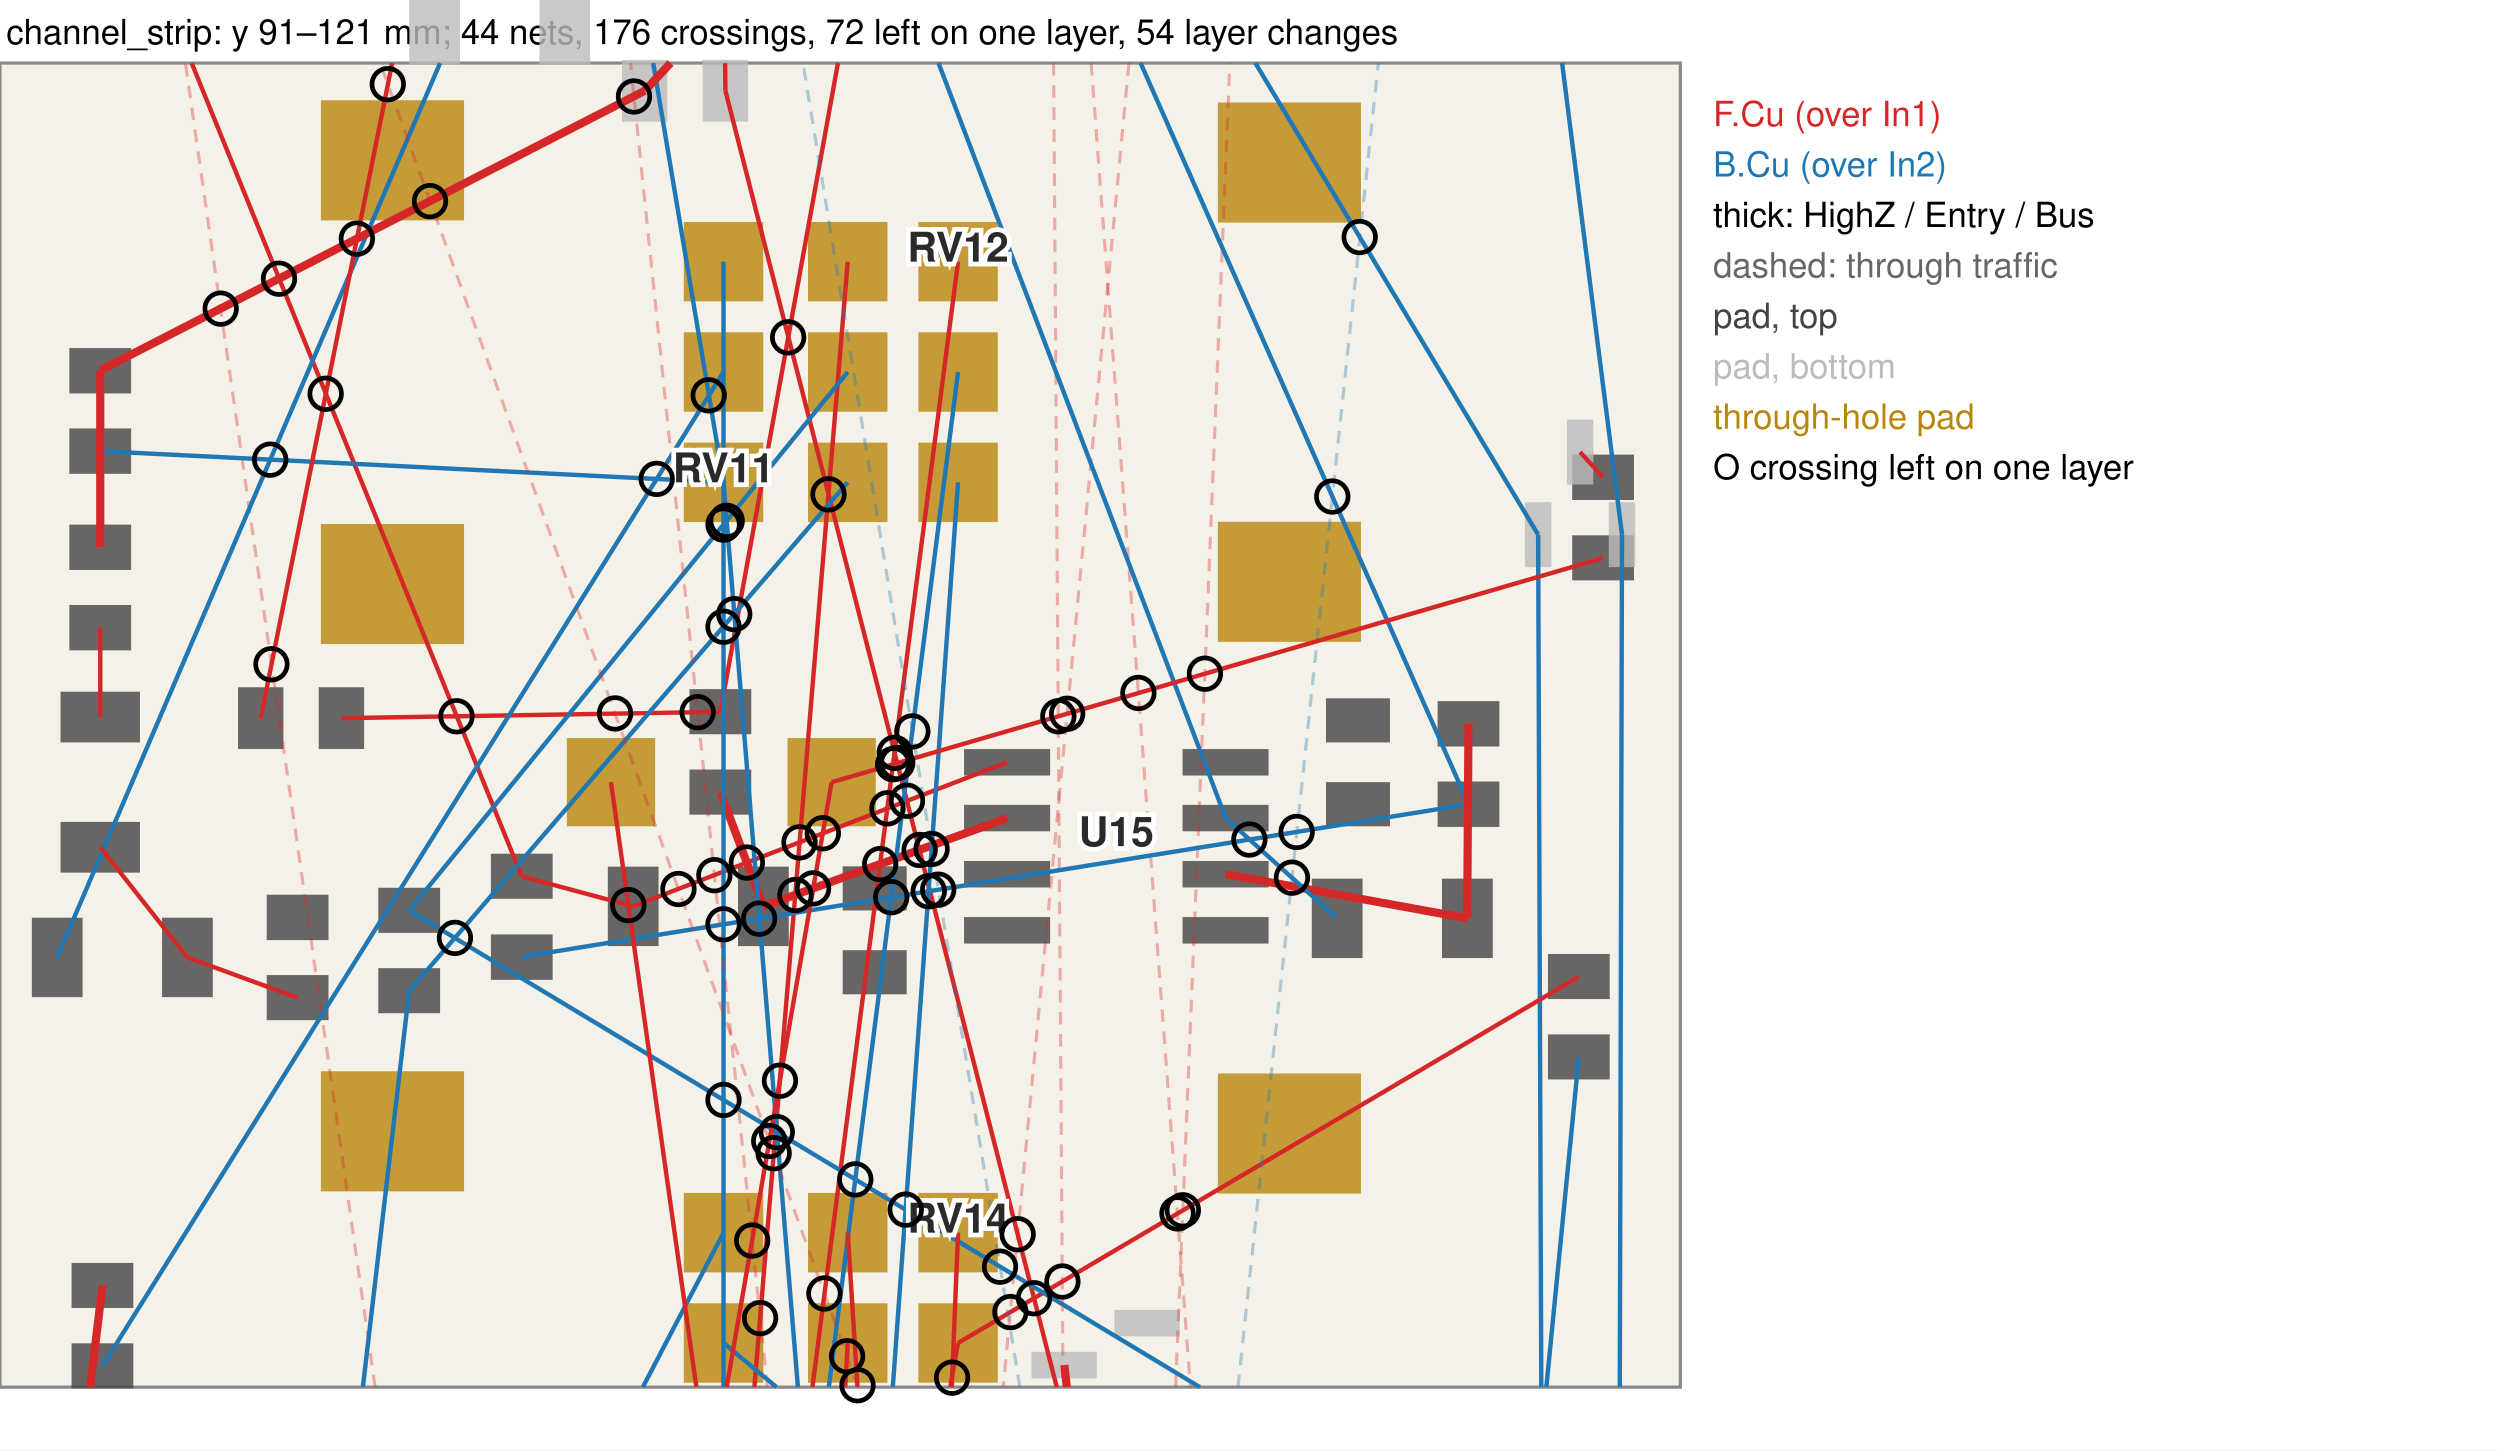
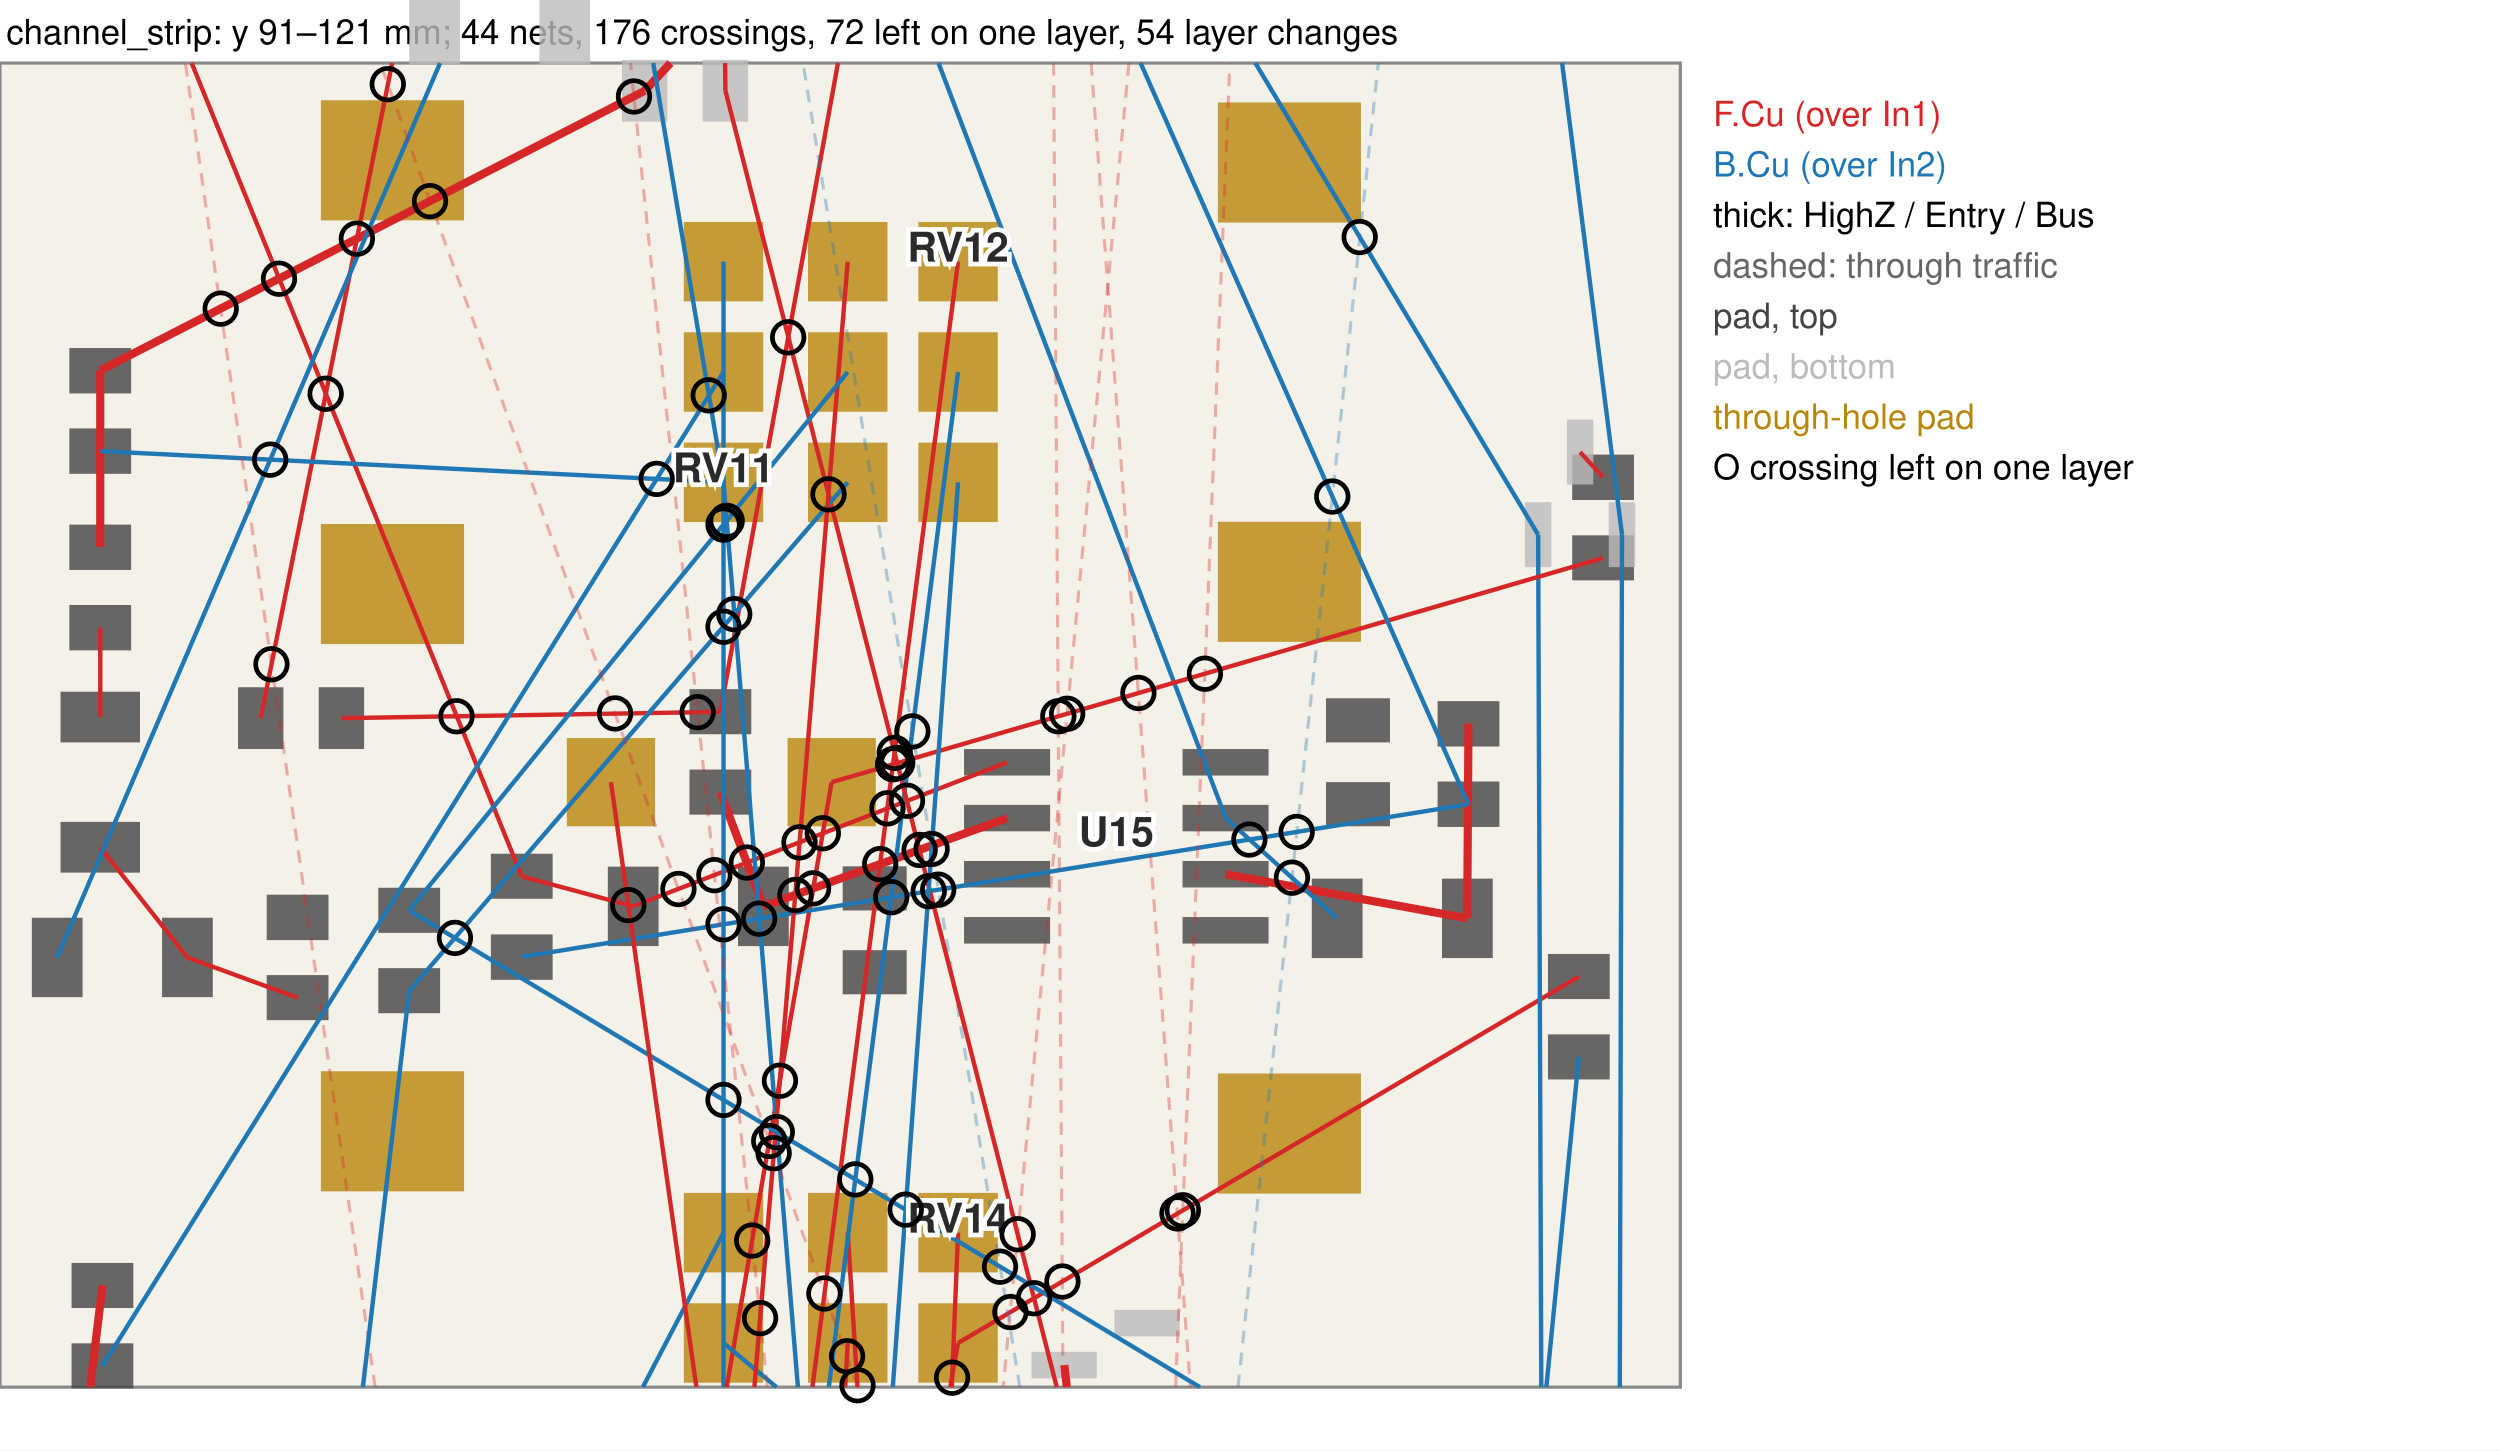
<svg xmlns="http://www.w3.org/2000/svg" width="793" height="460" font-family="Helvetica" font-size="11">
  <rect x="0" y="0" width="793" height="460" fill="white" />
  <rect x="0" y="20" width="533" height="420" fill="#f4f1e8" stroke="#888" />
  <text x="2" y="14">channel_strip: y 91–121 mm; 44 nets, 176 crossings, 72 left on one layer, 54 layer changes</text>
+   <rect x="22.0" y="191.9" width="19.6" height="14.4" fill="#444" opacity="0.8" />
+   <rect x="22.0" y="166.4" width="19.6" height="14.4" fill="#444" opacity="0.8" />
+   <rect x="305.8" y="237.6" width="27.3" height="8.4" fill="#444" opacity="0.8" />
+   <rect x="305.8" y="255.3" width="27.3" height="8.4" fill="#444" opacity="0.8" />
+   <rect x="305.8" y="273.1" width="27.3" height="8.4" fill="#444" opacity="0.8" />
+   <rect x="305.8" y="290.9" width="27.3" height="8.4" fill="#444" opacity="0.8" />
+   <rect x="375.1" y="290.9" width="27.3" height="8.4" fill="#444" opacity="0.8" />
+   <rect x="375.1" y="273.1" width="27.3" height="8.4" fill="#444" opacity="0.8" />
+   <rect x="375.1" y="255.3" width="27.3" height="8.4" fill="#444" opacity="0.8" />
+   <rect x="375.1" y="237.6" width="27.3" height="8.4" fill="#444" opacity="0.8" />
+   <rect x="386.3" y="340.5" width="45.4" height="38.1" fill="#b8860b" opacity="0.8" />
+   <rect x="291.3" y="378.4" width="25.2" height="25.2" fill="#b8860b" opacity="0.8" />
+   <rect x="291.3" y="413.4" width="25.2" height="25.2" fill="#b8860b" opacity="0.8" />
+   <rect x="256.3" y="378.4" width="25.2" height="25.2" fill="#b8860b" opacity="0.8" />
+   <rect x="256.3" y="413.4" width="25.2" height="25.2" fill="#b8860b" opacity="0.8" />
  <rect x="218.7" y="218.6" width="19.6" height="14.3" fill="#444" opacity="0.8" />
  <rect x="218.7" y="244.1" width="19.6" height="14.3" fill="#444" opacity="0.8" />
+   <rect x="416.1" y="278.7" width="16.1" height="25.2" fill="#444" opacity="0.8" />
+   <rect x="457.4" y="278.7" width="16.1" height="25.2" fill="#444" opacity="0.8" />
+   <rect x="420.6" y="248.1" width="20.3" height="14.0" fill="#444" opacity="0.8" />
+   <rect x="420.6" y="221.5" width="20.3" height="14.0" fill="#444" opacity="0.8" />
+   <rect x="155.7" y="270.8" width="19.6" height="14.3" fill="#444" opacity="0.8" />
+   <rect x="155.7" y="296.4" width="19.6" height="14.4" fill="#444" opacity="0.8" />
+   <rect x="19.2" y="260.7" width="25.2" height="16.1" fill="#444" opacity="0.8" />
+   <rect x="19.2" y="219.4" width="25.2" height="16.1" fill="#444" opacity="0.8" />
+   <rect x="22.7" y="426.1" width="19.6" height="14.3" fill="#444" opacity="0.8" />
+   <rect x="22.7" y="400.6" width="19.6" height="14.3" fill="#444" opacity="0.8" />
+   <rect x="10.1" y="291.1" width="16.1" height="25.2" fill="#444" opacity="0.8" />
+   <rect x="51.4" y="291.1" width="16.1" height="25.2" fill="#444" opacity="0.8" />
+   <rect x="456.0" y="247.9" width="19.6" height="14.4" fill="#444" opacity="0.8" />
+   <rect x="456.0" y="222.4" width="19.6" height="14.4" fill="#444" opacity="0.8" />
+   <rect x="267.3" y="301.4" width="20.3" height="14.0" fill="#444" opacity="0.8" />
+   <rect x="267.3" y="274.8" width="20.3" height="14.0" fill="#444" opacity="0.8" />
+   <rect x="491.0" y="328.1" width="19.6" height="14.3" fill="#444" opacity="0.8" />
+   <rect x="491.0" y="302.6" width="19.6" height="14.3" fill="#444" opacity="0.8" />
+   <rect x="84.6" y="309.3" width="19.6" height="14.3" fill="#444" opacity="0.8" />
+   <rect x="84.6" y="283.8" width="19.6" height="14.4" fill="#444" opacity="0.8" />
+   <rect x="75.5" y="218.0" width="14.4" height="19.6" fill="#444" opacity="0.8" />
+   <rect x="101.1" y="218.0" width="14.4" height="19.6" fill="#444" opacity="0.8" />
+   <rect x="498.7" y="169.8" width="19.6" height="14.3" fill="#444" opacity="0.8" />
+   <rect x="498.7" y="144.2" width="19.6" height="14.4" fill="#444" opacity="0.8" />
+   <rect x="101.8" y="339.8" width="45.4" height="38.1" fill="#b8860b" opacity="0.8" />
+   <rect x="216.9" y="413.4" width="25.2" height="25.2" fill="#b8860b" opacity="0.8" />
+   <rect x="216.9" y="378.4" width="25.2" height="25.2" fill="#b8860b" opacity="0.8" />
+   <rect x="22.0" y="135.9" width="19.6" height="14.4" fill="#444" opacity="0.8" />
+   <rect x="22.0" y="110.4" width="19.6" height="14.4" fill="#444" opacity="0.8" />
+   <rect x="120.0" y="307.1" width="19.6" height="14.3" fill="#444" opacity="0.8" />
+   <rect x="120.0" y="281.6" width="19.6" height="14.3" fill="#444" opacity="0.8" />
+   <rect x="101.8" y="166.2" width="45.4" height="38.1" fill="#b8860b" opacity="0.8" />
+   <rect x="101.8" y="31.8" width="45.4" height="38.1" fill="#b8860b" opacity="0.8" />
+   <rect x="216.9" y="140.4" width="25.2" height="25.2" fill="#b8860b" opacity="0.8" />
+   <rect x="216.9" y="105.4" width="25.2" height="25.2" fill="#b8860b" opacity="0.8" />
+   <rect x="216.9" y="70.4" width="25.2" height="25.2" fill="#b8860b" opacity="0.8" />
+   <rect x="192.8" y="274.9" width="16.1" height="25.2" fill="#444" opacity="0.8" />
+   <rect x="234.1" y="274.9" width="16.1" height="25.2" fill="#444" opacity="0.8" />
  <rect x="386.3" y="32.5" width="45.4" height="38.1" fill="#b8860b" opacity="0.8" />
  <rect x="386.3" y="165.5" width="45.4" height="38.1" fill="#b8860b" opacity="0.8" />
  <rect x="291.3" y="70.4" width="25.2" height="25.2" fill="#b8860b" opacity="0.8" />
  <rect x="291.3" y="105.4" width="25.2" height="25.2" fill="#b8860b" opacity="0.8" />
  <rect x="291.3" y="140.4" width="25.2" height="25.2" fill="#b8860b" opacity="0.8" />
  <rect x="256.3" y="70.4" width="25.2" height="25.2" fill="#b8860b" opacity="0.8" />
  <rect x="256.3" y="105.4" width="25.2" height="25.2" fill="#b8860b" opacity="0.8" />
  <rect x="256.3" y="140.4" width="25.2" height="25.2" fill="#b8860b" opacity="0.8" />
-   <rect x="267.3" y="301.4" width="20.3" height="14.0" fill="#444" opacity="0.8" />
-   <rect x="267.3" y="274.8" width="20.3" height="14.0" fill="#444" opacity="0.8" />
-   <rect x="420.6" y="248.1" width="20.3" height="14.0" fill="#444" opacity="0.8" />
-   <rect x="420.6" y="221.5" width="20.3" height="14.0" fill="#444" opacity="0.8" />
-   <rect x="84.6" y="309.3" width="19.6" height="14.3" fill="#444" opacity="0.8" />
-   <rect x="84.6" y="283.8" width="19.6" height="14.4" fill="#444" opacity="0.8" />
-   <rect x="386.3" y="340.5" width="45.4" height="38.1" fill="#b8860b" opacity="0.8" />
-   <rect x="291.3" y="378.4" width="25.2" height="25.2" fill="#b8860b" opacity="0.8" />
-   <rect x="291.3" y="413.4" width="25.2" height="25.2" fill="#b8860b" opacity="0.8" />
-   <rect x="256.3" y="378.4" width="25.2" height="25.2" fill="#b8860b" opacity="0.8" />
-   <rect x="256.3" y="413.4" width="25.2" height="25.2" fill="#b8860b" opacity="0.8" />
-   <rect x="456.0" y="247.9" width="19.6" height="14.4" fill="#444" opacity="0.8" />
-   <rect x="456.0" y="222.4" width="19.6" height="14.4" fill="#444" opacity="0.8" />
-   <rect x="22.0" y="135.9" width="19.6" height="14.4" fill="#444" opacity="0.8" />
-   <rect x="22.0" y="110.4" width="19.6" height="14.4" fill="#444" opacity="0.8" />
-   <rect x="75.5" y="218.0" width="14.4" height="19.6" fill="#444" opacity="0.8" />
-   <rect x="101.1" y="218.0" width="14.4" height="19.6" fill="#444" opacity="0.8" />
-   <rect x="416.1" y="278.7" width="16.1" height="25.2" fill="#444" opacity="0.8" />
-   <rect x="457.4" y="278.7" width="16.1" height="25.2" fill="#444" opacity="0.8" />
-   <rect x="120.0" y="307.1" width="19.6" height="14.3" fill="#444" opacity="0.8" />
-   <rect x="120.0" y="281.6" width="19.6" height="14.3" fill="#444" opacity="0.8" />
-   <rect x="101.8" y="166.2" width="45.4" height="38.1" fill="#b8860b" opacity="0.8" />
-   <rect x="101.8" y="31.8" width="45.4" height="38.1" fill="#b8860b" opacity="0.8" />
-   <rect x="216.9" y="140.4" width="25.2" height="25.2" fill="#b8860b" opacity="0.8" />
-   <rect x="216.9" y="105.4" width="25.2" height="25.2" fill="#b8860b" opacity="0.8" />
-   <rect x="216.9" y="70.4" width="25.2" height="25.2" fill="#b8860b" opacity="0.8" />
-   <rect x="155.7" y="270.8" width="19.6" height="14.3" fill="#444" opacity="0.8" />
-   <rect x="155.7" y="296.4" width="19.6" height="14.4" fill="#444" opacity="0.8" />
-   <rect x="305.8" y="237.6" width="27.3" height="8.4" fill="#444" opacity="0.8" />
-   <rect x="305.8" y="255.3" width="27.3" height="8.4" fill="#444" opacity="0.8" />
-   <rect x="305.8" y="273.1" width="27.3" height="8.4" fill="#444" opacity="0.8" />
-   <rect x="305.8" y="290.9" width="27.3" height="8.4" fill="#444" opacity="0.8" />
-   <rect x="375.1" y="290.9" width="27.3" height="8.4" fill="#444" opacity="0.8" />
-   <rect x="375.1" y="273.1" width="27.3" height="8.4" fill="#444" opacity="0.8" />
-   <rect x="375.1" y="255.3" width="27.3" height="8.4" fill="#444" opacity="0.8" />
-   <rect x="375.1" y="237.6" width="27.3" height="8.4" fill="#444" opacity="0.8" />
-   <rect x="498.7" y="169.8" width="19.6" height="14.3" fill="#444" opacity="0.8" />
-   <rect x="498.7" y="144.2" width="19.6" height="14.4" fill="#444" opacity="0.8" />
-   <rect x="19.2" y="260.7" width="25.2" height="16.1" fill="#444" opacity="0.8" />
-   <rect x="19.2" y="219.4" width="25.2" height="16.1" fill="#444" opacity="0.8" />
-   <rect x="491.0" y="328.1" width="19.6" height="14.3" fill="#444" opacity="0.8" />
-   <rect x="491.0" y="302.6" width="19.6" height="14.3" fill="#444" opacity="0.8" />
-   <rect x="192.8" y="274.9" width="16.1" height="25.2" fill="#444" opacity="0.8" />
-   <rect x="234.1" y="274.9" width="16.1" height="25.2" fill="#444" opacity="0.8" />
-   <rect x="22.0" y="191.9" width="19.6" height="14.4" fill="#444" opacity="0.8" />
-   <rect x="22.0" y="166.4" width="19.6" height="14.4" fill="#444" opacity="0.8" />
-   <rect x="101.8" y="339.8" width="45.4" height="38.1" fill="#b8860b" opacity="0.8" />
-   <rect x="216.9" y="413.4" width="25.2" height="25.2" fill="#b8860b" opacity="0.8" />
-   <rect x="216.9" y="378.4" width="25.2" height="25.2" fill="#b8860b" opacity="0.8" />
-   <rect x="22.7" y="426.1" width="19.6" height="14.3" fill="#444" opacity="0.8" />
-   <rect x="22.7" y="400.6" width="19.6" height="14.3" fill="#444" opacity="0.8" />
-   <rect x="10.1" y="291.1" width="16.1" height="25.2" fill="#444" opacity="0.8" />
-   <rect x="51.4" y="291.1" width="16.1" height="25.2" fill="#444" opacity="0.8" />
-   <rect x="129.8" y="-4.8" width="16.1" height="25.2" fill="#bbb" opacity="0.8" />
-   <rect x="171.1" y="-4.8" width="16.1" height="25.2" fill="#bbb" opacity="0.8" />
-   <rect x="353.5" y="415.5" width="20.7" height="8.4" fill="#bbb" opacity="0.8" />
-   <rect x="327.2" y="428.8" width="20.7" height="8.4" fill="#bbb" opacity="0.8" />
-   <rect x="222.9" y="19.0" width="14.4" height="19.6" fill="#bbb" opacity="0.8" />
-   <rect x="197.3" y="19.0" width="14.4" height="19.6" fill="#bbb" opacity="0.8" />
+   <rect x="249.8" y="234.1" width="28.0" height="28.0" fill="#b8860b" opacity="0.8" />
+   <rect x="179.8" y="234.1" width="28.0" height="28.0" fill="#b8860b" opacity="0.8" />
  <rect x="510.3" y="159.3" width="8.4" height="20.6" fill="#bbb" opacity="0.8" />
  <rect x="483.7" y="159.3" width="8.4" height="20.6" fill="#bbb" opacity="0.8" />
  <rect x="497.0" y="133.1" width="8.4" height="20.6" fill="#bbb" opacity="0.8" />
-   <rect x="249.8" y="234.1" width="28.0" height="28.0" fill="#b8860b" opacity="0.8" />
-   <rect x="179.8" y="234.1" width="28.0" height="28.0" fill="#b8860b" opacity="0.8" />
-   <line x1="60.8" y1="20.0" x2="165.5" y2="278.0" stroke="#d62728" stroke-width="1.4" />
-   <line x1="165.5" y1="278.0" x2="200.8" y2="287.5" stroke="#d62728" stroke-width="1.4" />
-   <line x1="200.8" y1="287.5" x2="319.5" y2="241.8" stroke="#d62728" stroke-width="1.4" />
+   <rect x="222.9" y="19.0" width="14.4" height="19.6" fill="#bbb" opacity="0.8" />
+   <rect x="197.3" y="19.0" width="14.4" height="19.6" fill="#bbb" opacity="0.8" />
+   <rect x="353.5" y="415.5" width="20.7" height="8.4" fill="#bbb" opacity="0.8" />
+   <rect x="327.2" y="428.8" width="20.7" height="8.4" fill="#bbb" opacity="0.8" />
+   <rect x="129.8" y="-4.8" width="16.1" height="25.2" fill="#bbb" opacity="0.8" />
+   <rect x="171.1" y="-4.8" width="16.1" height="25.2" fill="#bbb" opacity="0.8" />
+   <line x1="124.4" y1="20.0" x2="82.7" y2="227.8" stroke="#d62728" stroke-width="1.4" />
+   <line x1="31.8" y1="199.1" x2="31.8" y2="227.4" stroke="#d62728" stroke-width="1.4" />
+   <line x1="31.8" y1="173.5" x2="31.8" y2="117.5" stroke="#d62728" stroke-width="2.6" />
+   <line x1="31.8" y1="117.5" x2="204.5" y2="28.8" stroke="#d62728" stroke-width="2.6" />
+   <line x1="204.5" y1="28.8" x2="212.7" y2="20.0" stroke="#d62728" stroke-width="2.6" />
+   <line x1="319.5" y1="241.8" x2="200.8" y2="287.5" stroke="#d62728" stroke-width="1.4" />
+   <line x1="200.8" y1="287.5" x2="165.5" y2="278.0" stroke="#d62728" stroke-width="1.4" />
+   <line x1="165.5" y1="278.0" x2="60.8" y2="20.0" stroke="#d62728" stroke-width="1.4" />
+   <line x1="319.5" y1="259.5" x2="242.1" y2="287.5" stroke="#d62728" stroke-width="2.6" />
+   <line x1="242.1" y1="287.5" x2="228.5" y2="251.3" stroke="#d62728" stroke-width="2.6" />
+   <line x1="388.8" y1="277.3" x2="465.4" y2="291.3" stroke="#d62728" stroke-width="2.6" />
+   <line x1="465.4" y1="291.3" x2="465.8" y2="229.5" stroke="#d62728" stroke-width="2.6" />
+   <line x1="388.8" y1="259.5" x2="424.1" y2="291.3" stroke="#1f77b4" stroke-width="1.4" />
+   <line x1="388.8" y1="259.5" x2="297.7" y2="20.0" stroke="#1f77b4" stroke-width="1.4" />
+   <line x1="303.9" y1="391.0" x2="301.9" y2="440.0" stroke="#d62728" stroke-width="1.4" />
+   <line x1="303.9" y1="426.0" x2="500.8" y2="309.8" stroke="#d62728" stroke-width="1.4" />
+   <line x1="303.9" y1="426.0" x2="301.4" y2="440.0" stroke="#d62728" stroke-width="1.4" />
+   <line x1="490.5" y1="440.0" x2="500.8" y2="335.3" stroke="#1f77b4" stroke-width="1.4" />
+   <line x1="268.9" y1="391.0" x2="272.0" y2="440.0" stroke="#d62728" stroke-width="1.4" />
+   <line x1="268.9" y1="426.0" x2="268.1" y2="440.0" stroke="#d62728" stroke-width="1.4" />
+   <line x1="262.9" y1="440.0" x2="303.9" y2="118.0" stroke="#1f77b4" stroke-width="1.4" />
  <line x1="228.5" y1="225.8" x2="108.3" y2="227.8" stroke="#d62728" stroke-width="1.4" />
  <line x1="228.5" y1="225.8" x2="265.8" y2="20.0" stroke="#d62728" stroke-width="1.4" />
-   <line x1="228.5" y1="251.3" x2="242.1" y2="287.5" stroke="#d62728" stroke-width="2.6" />
-   <line x1="242.1" y1="287.5" x2="319.5" y2="259.5" stroke="#d62728" stroke-width="2.6" />
  <line x1="398.2" y1="20.0" x2="487.9" y2="169.6" stroke="#1f77b4" stroke-width="1.4" />
  <line x1="487.9" y1="169.6" x2="488.9" y2="440.0" stroke="#1f77b4" stroke-width="1.4" />
-   <line x1="301.4" y1="440.0" x2="303.9" y2="426.0" stroke="#d62728" stroke-width="1.4" />
-   <line x1="303.9" y1="426.0" x2="500.8" y2="309.8" stroke="#d62728" stroke-width="1.4" />
+   <line x1="358.1" y1="20.0" x2="318.2" y2="440.0" stroke="#d62728" stroke-width="1" opacity="0.35" stroke-dasharray="4 3" />
+   <line x1="229.5" y1="440.0" x2="229.5" y2="83.0" stroke="#1f77b4" stroke-width="1.4" />
+   <line x1="230.5" y1="440.0" x2="263.8" y2="248.1" stroke="#d62728" stroke-width="1.4" />
+   <line x1="263.8" y1="248.1" x2="508.5" y2="177.0" stroke="#d62728" stroke-width="1.4" />
+   <line x1="165.5" y1="303.5" x2="465.8" y2="255.1" stroke="#1f77b4" stroke-width="1.4" />
+   <line x1="465.8" y1="255.1" x2="361.8" y2="20.0" stroke="#1f77b4" stroke-width="1.4" />
+   <line x1="338.4" y1="440.0" x2="337.6" y2="433.0" stroke="#d62728" stroke-width="2.6" />
+   <line x1="253.1" y1="440.0" x2="229.5" y2="153.0" stroke="#1f77b4" stroke-width="1.4" />
+   <line x1="229.5" y1="153.0" x2="207.2" y2="20.0" stroke="#1f77b4" stroke-width="1.4" />
+   <line x1="229.5" y1="153.0" x2="31.8" y2="143.1" stroke="#1f77b4" stroke-width="1.4" />
+   <line x1="246.3" y1="440.0" x2="229.5" y2="426.0" stroke="#1f77b4" stroke-width="1.4" />
+   <line x1="203.9" y1="440.0" x2="229.5" y2="391.0" stroke="#1f77b4" stroke-width="1.4" />
  <line x1="119.0" y1="440.0" x2="58.8" y2="20.0" stroke="#d62728" stroke-width="1" opacity="0.35" stroke-dasharray="4 3" />
-   <line x1="490.5" y1="440.0" x2="500.8" y2="335.3" stroke="#1f77b4" stroke-width="1.4" />
+   <line x1="31.8" y1="268.7" x2="59.4" y2="303.7" stroke="#d62728" stroke-width="1.4" />
+   <line x1="59.4" y1="303.7" x2="94.4" y2="316.5" stroke="#d62728" stroke-width="1.4" />
+   <line x1="243.4" y1="440.0" x2="200.0" y2="20.0" stroke="#d62728" stroke-width="1" opacity="0.35" stroke-dasharray="4 3" />
  <line x1="372.9" y1="440.0" x2="390.1" y2="20.0" stroke="#d62728" stroke-width="1" opacity="0.35" stroke-dasharray="4 3" />
+   <line x1="323.5" y1="440.0" x2="254.7" y2="20.0" stroke="#1f77b4" stroke-width="1" opacity="0.35" stroke-dasharray="4 3" />
  <line x1="335.2" y1="440.0" x2="230.1" y2="28.8" stroke="#d62728" stroke-width="1.4" />
  <line x1="230.1" y1="28.8" x2="230.0" y2="20.0" stroke="#d62728" stroke-width="1.4" />
-   <line x1="303.9" y1="83.0" x2="257.7" y2="440.0" stroke="#d62728" stroke-width="1.4" />
-   <line x1="303.9" y1="118.0" x2="262.9" y2="440.0" stroke="#1f77b4" stroke-width="1.4" />
-   <line x1="303.9" y1="153.0" x2="283.2" y2="440.0" stroke="#1f77b4" stroke-width="1.4" />
-   <line x1="268.9" y1="83.0" x2="239.3" y2="440.0" stroke="#d62728" stroke-width="1.4" />
-   <line x1="268.9" y1="118.0" x2="129.8" y2="288.8" stroke="#1f77b4" stroke-width="1.4" />
+   <line x1="32.5" y1="433.3" x2="229.5" y2="118.0" stroke="#1f77b4" stroke-width="1.4" />
+   <line x1="32.5" y1="407.8" x2="28.6" y2="440.0" stroke="#d62728" stroke-width="2.6" />
+   <line x1="334.2" y1="20.0" x2="337.2" y2="440.0" stroke="#d62728" stroke-width="1" opacity="0.35" stroke-dasharray="4 3" />
+   <line x1="283.2" y1="440.0" x2="303.9" y2="153.0" stroke="#1f77b4" stroke-width="1.4" />
+   <line x1="115.1" y1="440.0" x2="129.8" y2="314.3" stroke="#1f77b4" stroke-width="1.4" />
+   <line x1="129.8" y1="314.3" x2="268.9" y2="153.0" stroke="#1f77b4" stroke-width="1.4" />
+   <line x1="18.1" y1="303.7" x2="139.6" y2="20.0" stroke="#1f77b4" stroke-width="1.4" />
+   <line x1="392.7" y1="440.0" x2="437.2" y2="20.0" stroke="#1f77b4" stroke-width="1" opacity="0.35" stroke-dasharray="4 3" />
+   <line x1="508.5" y1="151.4" x2="501.2" y2="143.4" stroke="#d62728" stroke-width="1.4" />
+   <line x1="257.7" y1="440.0" x2="303.9" y2="83.0" stroke="#d62728" stroke-width="1.4" />
+   <line x1="239.3" y1="440.0" x2="268.9" y2="83.0" stroke="#d62728" stroke-width="1.4" />
+   <line x1="346.1" y1="20.0" x2="377.6" y2="440.0" stroke="#d62728" stroke-width="1" opacity="0.35" stroke-dasharray="4 3" />
+   <line x1="129.8" y1="288.8" x2="268.9" y2="118.0" stroke="#1f77b4" stroke-width="1.4" />
  <line x1="129.8" y1="288.8" x2="380.6" y2="440.0" stroke="#1f77b4" stroke-width="1.4" />
-   <line x1="268.9" y1="153.0" x2="129.8" y2="314.3" stroke="#1f77b4" stroke-width="1.4" />
-   <line x1="129.8" y1="314.3" x2="115.1" y2="440.0" stroke="#1f77b4" stroke-width="1.4" />
-   <line x1="358.1" y1="20.0" x2="318.2" y2="440.0" stroke="#d62728" stroke-width="1" opacity="0.35" stroke-dasharray="4 3" />
-   <line x1="207.2" y1="20.0" x2="229.5" y2="153.0" stroke="#1f77b4" stroke-width="1.4" />
-   <line x1="229.5" y1="153.0" x2="31.8" y2="143.1" stroke="#1f77b4" stroke-width="1.4" />
-   <line x1="229.5" y1="153.0" x2="253.1" y2="440.0" stroke="#1f77b4" stroke-width="1.4" />
-   <line x1="139.6" y1="20.0" x2="18.1" y2="303.7" stroke="#1f77b4" stroke-width="1.4" />
-   <line x1="28.6" y1="440.0" x2="32.5" y2="407.8" stroke="#d62728" stroke-width="2.6" />
-   <line x1="94.4" y1="316.5" x2="59.4" y2="303.7" stroke="#d62728" stroke-width="1.4" />
-   <line x1="59.4" y1="303.7" x2="31.8" y2="268.7" stroke="#d62728" stroke-width="1.4" />
-   <line x1="303.9" y1="391.0" x2="301.9" y2="440.0" stroke="#d62728" stroke-width="1.4" />
-   <line x1="268.9" y1="391.0" x2="272.0" y2="440.0" stroke="#d62728" stroke-width="1.4" />
-   <line x1="268.9" y1="426.0" x2="268.1" y2="440.0" stroke="#d62728" stroke-width="1.4" />
-   <line x1="229.5" y1="440.0" x2="229.5" y2="83.0" stroke="#1f77b4" stroke-width="1.4" />
-   <line x1="346.1" y1="20.0" x2="377.6" y2="440.0" stroke="#d62728" stroke-width="1" opacity="0.35" stroke-dasharray="4 3" />
-   <line x1="334.2" y1="20.0" x2="337.2" y2="440.0" stroke="#d62728" stroke-width="1" opacity="0.35" stroke-dasharray="4 3" />
-   <line x1="124.4" y1="20.0" x2="82.7" y2="227.8" stroke="#d62728" stroke-width="1.4" />
-   <line x1="203.9" y1="440.0" x2="229.5" y2="391.0" stroke="#1f77b4" stroke-width="1.4" />
-   <line x1="243.4" y1="440.0" x2="200.0" y2="20.0" stroke="#d62728" stroke-width="1" opacity="0.35" stroke-dasharray="4 3" />
-   <line x1="246.3" y1="440.0" x2="229.5" y2="426.0" stroke="#1f77b4" stroke-width="1.4" />
-   <line x1="465.8" y1="255.1" x2="165.5" y2="303.5" stroke="#1f77b4" stroke-width="1.4" />
-   <line x1="465.8" y1="255.1" x2="361.8" y2="20.0" stroke="#1f77b4" stroke-width="1.4" />
-   <line x1="465.8" y1="229.5" x2="465.4" y2="291.3" stroke="#d62728" stroke-width="2.6" />
-   <line x1="465.4" y1="291.3" x2="388.8" y2="277.3" stroke="#d62728" stroke-width="2.6" />
-   <line x1="31.8" y1="117.5" x2="31.8" y2="173.5" stroke="#d62728" stroke-width="2.6" />
-   <line x1="31.8" y1="117.5" x2="204.5" y2="28.8" stroke="#d62728" stroke-width="2.6" />
-   <line x1="204.5" y1="28.8" x2="212.7" y2="20.0" stroke="#d62728" stroke-width="2.6" />
-   <line x1="424.1" y1="291.3" x2="388.8" y2="259.5" stroke="#1f77b4" stroke-width="1.4" />
-   <line x1="388.8" y1="259.5" x2="297.7" y2="20.0" stroke="#1f77b4" stroke-width="1.4" />
-   <line x1="392.7" y1="440.0" x2="437.2" y2="20.0" stroke="#1f77b4" stroke-width="1" opacity="0.35" stroke-dasharray="4 3" />
-   <line x1="230.5" y1="440.0" x2="263.8" y2="248.1" stroke="#d62728" stroke-width="1.4" />
-   <line x1="263.8" y1="248.1" x2="508.5" y2="177.0" stroke="#d62728" stroke-width="1.4" />
-   <line x1="229.5" y1="118.0" x2="32.5" y2="433.3" stroke="#1f77b4" stroke-width="1.4" />
  <line x1="220.9" y1="440.0" x2="193.8" y2="248.1" stroke="#d62728" stroke-width="1.4" />
-   <line x1="508.5" y1="151.4" x2="501.2" y2="143.4" stroke="#d62728" stroke-width="1.4" />
-   <line x1="31.8" y1="227.4" x2="31.8" y2="199.1" stroke="#d62728" stroke-width="1.4" />
-   <line x1="323.5" y1="440.0" x2="254.7" y2="20.0" stroke="#1f77b4" stroke-width="1" opacity="0.35" stroke-dasharray="4 3" />
-   <line x1="338.4" y1="440.0" x2="337.6" y2="433.0" stroke="#d62728" stroke-width="2.6" />
  <line x1="495.5" y1="20.0" x2="514.5" y2="169.6" stroke="#1f77b4" stroke-width="1.4" />
  <line x1="514.5" y1="169.6" x2="513.8" y2="440.0" stroke="#1f77b4" stroke-width="1.4" />
  <line x1="272.2" y1="440.0" x2="120.6" y2="20.0" stroke="#d62728" stroke-width="1" opacity="0.35" stroke-dasharray="4 3" />
-   <text x="303.9" y="83.0" font-size="13" font-weight="bold" fill="#2a2a2a" text-anchor="middle" stroke="white" stroke-width="3" paint-order="stroke">RV12</text>
+   <text x="354.1" y="268.4" font-size="13" font-weight="bold" fill="#2a2a2a" text-anchor="middle" stroke="white" stroke-width="3" paint-order="stroke">U15</text>
  <text x="303.9" y="391.0" font-size="13" font-weight="bold" fill="#2a2a2a" text-anchor="middle" stroke="white" stroke-width="3" paint-order="stroke">RV14</text>
  <text x="229.5" y="153.0" font-size="13" font-weight="bold" fill="#2a2a2a" text-anchor="middle" stroke="white" stroke-width="3" paint-order="stroke">RV11</text>
-   <text x="354.1" y="268.4" font-size="13" font-weight="bold" fill="#2a2a2a" text-anchor="middle" stroke="white" stroke-width="3" paint-order="stroke">U15</text>
-   <circle cx="144.8" cy="227.2" r="5" fill="none" stroke="black" stroke-width="1.5" />
+   <text x="303.9" y="83.0" font-size="13" font-weight="bold" fill="#2a2a2a" text-anchor="middle" stroke="white" stroke-width="3" paint-order="stroke">RV12</text>
+   <circle cx="113.2" cy="75.7" r="5" fill="none" stroke="black" stroke-width="1.5" />
  <circle cx="103.3" cy="124.9" r="5" fill="none" stroke="black" stroke-width="1.5" />
+   <circle cx="86.1" cy="210.7" r="5" fill="none" stroke="black" stroke-width="1.5" />
+   <circle cx="123.0" cy="26.7" r="5" fill="none" stroke="black" stroke-width="1.5" />
  <circle cx="88.5" cy="88.4" r="5" fill="none" stroke="black" stroke-width="1.5" />
-   <circle cx="199.3" cy="287.1" r="5" fill="none" stroke="black" stroke-width="1.5" />
+   <circle cx="70.0" cy="97.9" r="5" fill="none" stroke="black" stroke-width="1.5" />
+   <circle cx="201.1" cy="30.6" r="5" fill="none" stroke="black" stroke-width="1.5" />
+   <circle cx="136.4" cy="63.8" r="5" fill="none" stroke="black" stroke-width="1.5" />
  <circle cx="236.9" cy="273.6" r="5" fill="none" stroke="black" stroke-width="1.5" />
+   <circle cx="261.0" cy="264.3" r="5" fill="none" stroke="black" stroke-width="1.5" />
+   <circle cx="226.6" cy="277.6" r="5" fill="none" stroke="black" stroke-width="1.5" />
  <circle cx="287.7" cy="254.0" r="5" fill="none" stroke="black" stroke-width="1.5" />
  <circle cx="281.5" cy="256.4" r="5" fill="none" stroke="black" stroke-width="1.5" />
  <circle cx="253.6" cy="267.2" r="5" fill="none" stroke="black" stroke-width="1.5" />
-   <circle cx="226.6" cy="277.6" r="5" fill="none" stroke="black" stroke-width="1.5" />
-   <circle cx="261.0" cy="264.3" r="5" fill="none" stroke="black" stroke-width="1.5" />
  <circle cx="215.2" cy="282.0" r="5" fill="none" stroke="black" stroke-width="1.5" />
+   <circle cx="199.3" cy="287.1" r="5" fill="none" stroke="black" stroke-width="1.5" />
+   <circle cx="144.8" cy="227.2" r="5" fill="none" stroke="black" stroke-width="1.5" />
+   <circle cx="257.9" cy="281.8" r="5" fill="none" stroke="black" stroke-width="1.5" />
+   <circle cx="291.7" cy="269.6" r="5" fill="none" stroke="black" stroke-width="1.5" />
+   <circle cx="279.2" cy="274.1" r="5" fill="none" stroke="black" stroke-width="1.5" />
+   <circle cx="252.3" cy="283.9" r="5" fill="none" stroke="black" stroke-width="1.5" />
+   <circle cx="396.3" cy="266.3" r="5" fill="none" stroke="black" stroke-width="1.5" />
+   <circle cx="409.8" cy="278.4" r="5" fill="none" stroke="black" stroke-width="1.5" />
+   <circle cx="302.0" cy="437.0" r="5" fill="none" stroke="black" stroke-width="1.5" />
+   <circle cx="320.5" cy="416.2" r="5" fill="none" stroke="black" stroke-width="1.5" />
+   <circle cx="375.2" cy="383.9" r="5" fill="none" stroke="black" stroke-width="1.5" />
+   <circle cx="328.0" cy="411.8" r="5" fill="none" stroke="black" stroke-width="1.5" />
+   <circle cx="337.0" cy="406.5" r="5" fill="none" stroke="black" stroke-width="1.5" />
+   <circle cx="373.5" cy="384.9" r="5" fill="none" stroke="black" stroke-width="1.5" />
+   <circle cx="272.0" cy="439.4" r="5" fill="none" stroke="black" stroke-width="1.5" />
+   <circle cx="268.7" cy="430.2" r="5" fill="none" stroke="black" stroke-width="1.5" />
+   <circle cx="282.7" cy="284.6" r="5" fill="none" stroke="black" stroke-width="1.5" />
+   <circle cx="289.4" cy="232.0" r="5" fill="none" stroke="black" stroke-width="1.5" />
+   <circle cx="271.3" cy="374.1" r="5" fill="none" stroke="black" stroke-width="1.5" />
  <circle cx="221.3" cy="225.9" r="5" fill="none" stroke="black" stroke-width="1.5" />
  <circle cx="195.1" cy="226.3" r="5" fill="none" stroke="black" stroke-width="1.5" />
  <circle cx="250.0" cy="107.0" r="5" fill="none" stroke="black" stroke-width="1.5" />
-   <circle cx="291.7" cy="269.6" r="5" fill="none" stroke="black" stroke-width="1.5" />
-   <circle cx="279.2" cy="274.1" r="5" fill="none" stroke="black" stroke-width="1.5" />
-   <circle cx="252.3" cy="283.9" r="5" fill="none" stroke="black" stroke-width="1.5" />
-   <circle cx="257.9" cy="281.8" r="5" fill="none" stroke="black" stroke-width="1.5" />
  <circle cx="431.3" cy="75.2" r="5" fill="none" stroke="black" stroke-width="1.5" />
-   <circle cx="302.0" cy="437.0" r="5" fill="none" stroke="black" stroke-width="1.5" />
-   <circle cx="375.2" cy="383.9" r="5" fill="none" stroke="black" stroke-width="1.5" />
-   <circle cx="328.0" cy="411.8" r="5" fill="none" stroke="black" stroke-width="1.5" />
-   <circle cx="320.5" cy="416.2" r="5" fill="none" stroke="black" stroke-width="1.5" />
-   <circle cx="373.5" cy="384.9" r="5" fill="none" stroke="black" stroke-width="1.5" />
-   <circle cx="337.0" cy="406.5" r="5" fill="none" stroke="black" stroke-width="1.5" />
-   <circle cx="86.1" cy="210.7" r="5" fill="none" stroke="black" stroke-width="1.5" />
-   <circle cx="70.0" cy="97.9" r="5" fill="none" stroke="black" stroke-width="1.5" />
+   <circle cx="338.5" cy="226.4" r="5" fill="none" stroke="black" stroke-width="1.5" />
+   <circle cx="322.8" cy="391.5" r="5" fill="none" stroke="black" stroke-width="1.5" />
+   <circle cx="229.5" cy="293.2" r="5" fill="none" stroke="black" stroke-width="1.5" />
+   <circle cx="229.5" cy="198.8" r="5" fill="none" stroke="black" stroke-width="1.5" />
+   <circle cx="229.5" cy="166.4" r="5" fill="none" stroke="black" stroke-width="1.5" />
+   <circle cx="229.5" cy="348.9" r="5" fill="none" stroke="black" stroke-width="1.5" />
+   <circle cx="238.6" cy="393.5" r="5" fill="none" stroke="black" stroke-width="1.5" />
+   <circle cx="247.4" cy="342.8" r="5" fill="none" stroke="black" stroke-width="1.5" />
+   <circle cx="244.0" cy="361.9" r="5" fill="none" stroke="black" stroke-width="1.5" />
  <circle cx="382.2" cy="213.7" r="5" fill="none" stroke="black" stroke-width="1.5" />
+   <circle cx="284.6" cy="242.0" r="5" fill="none" stroke="black" stroke-width="1.5" />
+   <circle cx="335.7" cy="227.2" r="5" fill="none" stroke="black" stroke-width="1.5" />
+   <circle cx="283.3" cy="242.4" r="5" fill="none" stroke="black" stroke-width="1.5" />
+   <circle cx="361.1" cy="219.8" r="5" fill="none" stroke="black" stroke-width="1.5" />
+   <circle cx="240.8" cy="291.4" r="5" fill="none" stroke="black" stroke-width="1.5" />
+   <circle cx="297.6" cy="282.2" r="5" fill="none" stroke="black" stroke-width="1.5" />
+   <circle cx="294.6" cy="282.7" r="5" fill="none" stroke="black" stroke-width="1.5" />
+   <circle cx="411.3" cy="263.9" r="5" fill="none" stroke="black" stroke-width="1.5" />
+   <circle cx="422.6" cy="157.5" r="5" fill="none" stroke="black" stroke-width="1.5" />
+   <circle cx="232.9" cy="194.8" r="5" fill="none" stroke="black" stroke-width="1.5" />
+   <circle cx="230.5" cy="165.2" r="5" fill="none" stroke="black" stroke-width="1.5" />
+   <circle cx="246.4" cy="359.1" r="5" fill="none" stroke="black" stroke-width="1.5" />
+   <circle cx="224.8" cy="125.4" r="5" fill="none" stroke="black" stroke-width="1.5" />
+   <circle cx="208.3" cy="151.9" r="5" fill="none" stroke="black" stroke-width="1.5" />
+   <circle cx="85.7" cy="145.8" r="5" fill="none" stroke="black" stroke-width="1.5" />
+   <circle cx="241.1" cy="418.1" r="5" fill="none" stroke="black" stroke-width="1.5" />
+   <circle cx="295.5" cy="269.3" r="5" fill="none" stroke="black" stroke-width="1.5" />
+   <circle cx="317.2" cy="401.8" r="5" fill="none" stroke="black" stroke-width="1.5" />
  <circle cx="283.8" cy="238.8" r="5" fill="none" stroke="black" stroke-width="1.5" />
  <circle cx="262.8" cy="156.8" r="5" fill="none" stroke="black" stroke-width="1.5" />
-   <circle cx="322.8" cy="391.5" r="5" fill="none" stroke="black" stroke-width="1.5" />
-   <circle cx="284.6" cy="242.0" r="5" fill="none" stroke="black" stroke-width="1.5" />
-   <circle cx="283.3" cy="242.4" r="5" fill="none" stroke="black" stroke-width="1.5" />
+   <circle cx="287.3" cy="383.7" r="5" fill="none" stroke="black" stroke-width="1.5" />
+   <circle cx="144.3" cy="297.5" r="5" fill="none" stroke="black" stroke-width="1.5" />
  <circle cx="261.5" cy="410.3" r="5" fill="none" stroke="black" stroke-width="1.5" />
-   <circle cx="271.3" cy="374.1" r="5" fill="none" stroke="black" stroke-width="1.5" />
-   <circle cx="282.7" cy="284.6" r="5" fill="none" stroke="black" stroke-width="1.5" />
-   <circle cx="289.4" cy="232.0" r="5" fill="none" stroke="black" stroke-width="1.5" />
-   <circle cx="287.3" cy="383.7" r="5" fill="none" stroke="black" stroke-width="1.5" />
-   <circle cx="294.6" cy="282.7" r="5" fill="none" stroke="black" stroke-width="1.5" />
-   <circle cx="295.5" cy="269.3" r="5" fill="none" stroke="black" stroke-width="1.5" />
-   <circle cx="241.1" cy="418.1" r="5" fill="none" stroke="black" stroke-width="1.5" />
-   <circle cx="247.4" cy="342.8" r="5" fill="none" stroke="black" stroke-width="1.5" />
  <circle cx="245.4" cy="365.8" r="5" fill="none" stroke="black" stroke-width="1.5" />
-   <circle cx="230.5" cy="165.2" r="5" fill="none" stroke="black" stroke-width="1.5" />
-   <circle cx="229.5" cy="166.4" r="5" fill="none" stroke="black" stroke-width="1.5" />
-   <circle cx="144.3" cy="297.5" r="5" fill="none" stroke="black" stroke-width="1.5" />
-   <circle cx="246.4" cy="359.1" r="5" fill="none" stroke="black" stroke-width="1.5" />
-   <circle cx="229.5" cy="348.9" r="5" fill="none" stroke="black" stroke-width="1.5" />
-   <circle cx="317.2" cy="401.8" r="5" fill="none" stroke="black" stroke-width="1.5" />
-   <circle cx="232.9" cy="194.8" r="5" fill="none" stroke="black" stroke-width="1.5" />
-   <circle cx="229.5" cy="198.8" r="5" fill="none" stroke="black" stroke-width="1.5" />
-   <circle cx="338.5" cy="226.4" r="5" fill="none" stroke="black" stroke-width="1.5" />
-   <circle cx="224.8" cy="125.4" r="5" fill="none" stroke="black" stroke-width="1.5" />
-   <circle cx="85.7" cy="145.8" r="5" fill="none" stroke="black" stroke-width="1.5" />
-   <circle cx="208.3" cy="151.9" r="5" fill="none" stroke="black" stroke-width="1.5" />
-   <circle cx="240.8" cy="291.4" r="5" fill="none" stroke="black" stroke-width="1.5" />
-   <circle cx="272.0" cy="439.4" r="5" fill="none" stroke="black" stroke-width="1.5" />
-   <circle cx="268.7" cy="430.2" r="5" fill="none" stroke="black" stroke-width="1.5" />
-   <circle cx="229.5" cy="293.2" r="5" fill="none" stroke="black" stroke-width="1.5" />
-   <circle cx="361.1" cy="219.8" r="5" fill="none" stroke="black" stroke-width="1.5" />
-   <circle cx="335.7" cy="227.2" r="5" fill="none" stroke="black" stroke-width="1.5" />
-   <circle cx="113.2" cy="75.7" r="5" fill="none" stroke="black" stroke-width="1.5" />
-   <circle cx="123.0" cy="26.7" r="5" fill="none" stroke="black" stroke-width="1.5" />
-   <circle cx="201.1" cy="30.6" r="5" fill="none" stroke="black" stroke-width="1.5" />
-   <circle cx="238.6" cy="393.5" r="5" fill="none" stroke="black" stroke-width="1.5" />
-   <circle cx="396.3" cy="266.3" r="5" fill="none" stroke="black" stroke-width="1.5" />
-   <circle cx="411.3" cy="263.9" r="5" fill="none" stroke="black" stroke-width="1.5" />
-   <circle cx="297.6" cy="282.2" r="5" fill="none" stroke="black" stroke-width="1.5" />
-   <circle cx="422.6" cy="157.5" r="5" fill="none" stroke="black" stroke-width="1.5" />
-   <circle cx="136.4" cy="63.8" r="5" fill="none" stroke="black" stroke-width="1.5" />
-   <circle cx="409.8" cy="278.4" r="5" fill="none" stroke="black" stroke-width="1.5" />
-   <circle cx="244.0" cy="361.9" r="5" fill="none" stroke="black" stroke-width="1.5" />
  <text x="543.4" y="40" fill="#d62728">F.Cu (over In1)</text>
  <text x="543.4" y="56" fill="#1f77b4">B.Cu (over In2)</text>
  <text x="543.4" y="72" fill="#000">thick: HighZ / Entry / Bus</text>
  <text x="543.4" y="88" fill="#666">dashed: through traffic</text>
  <text x="543.4" y="104" fill="#444">pad, top</text>
  <text x="543.4" y="120" fill="#bbb">pad, bottom</text>
  <text x="543.4" y="136" fill="#b8860b">through-hole pad</text>
  <text x="543.4" y="152" fill="#000">O crossing left on one layer</text>
</svg>
